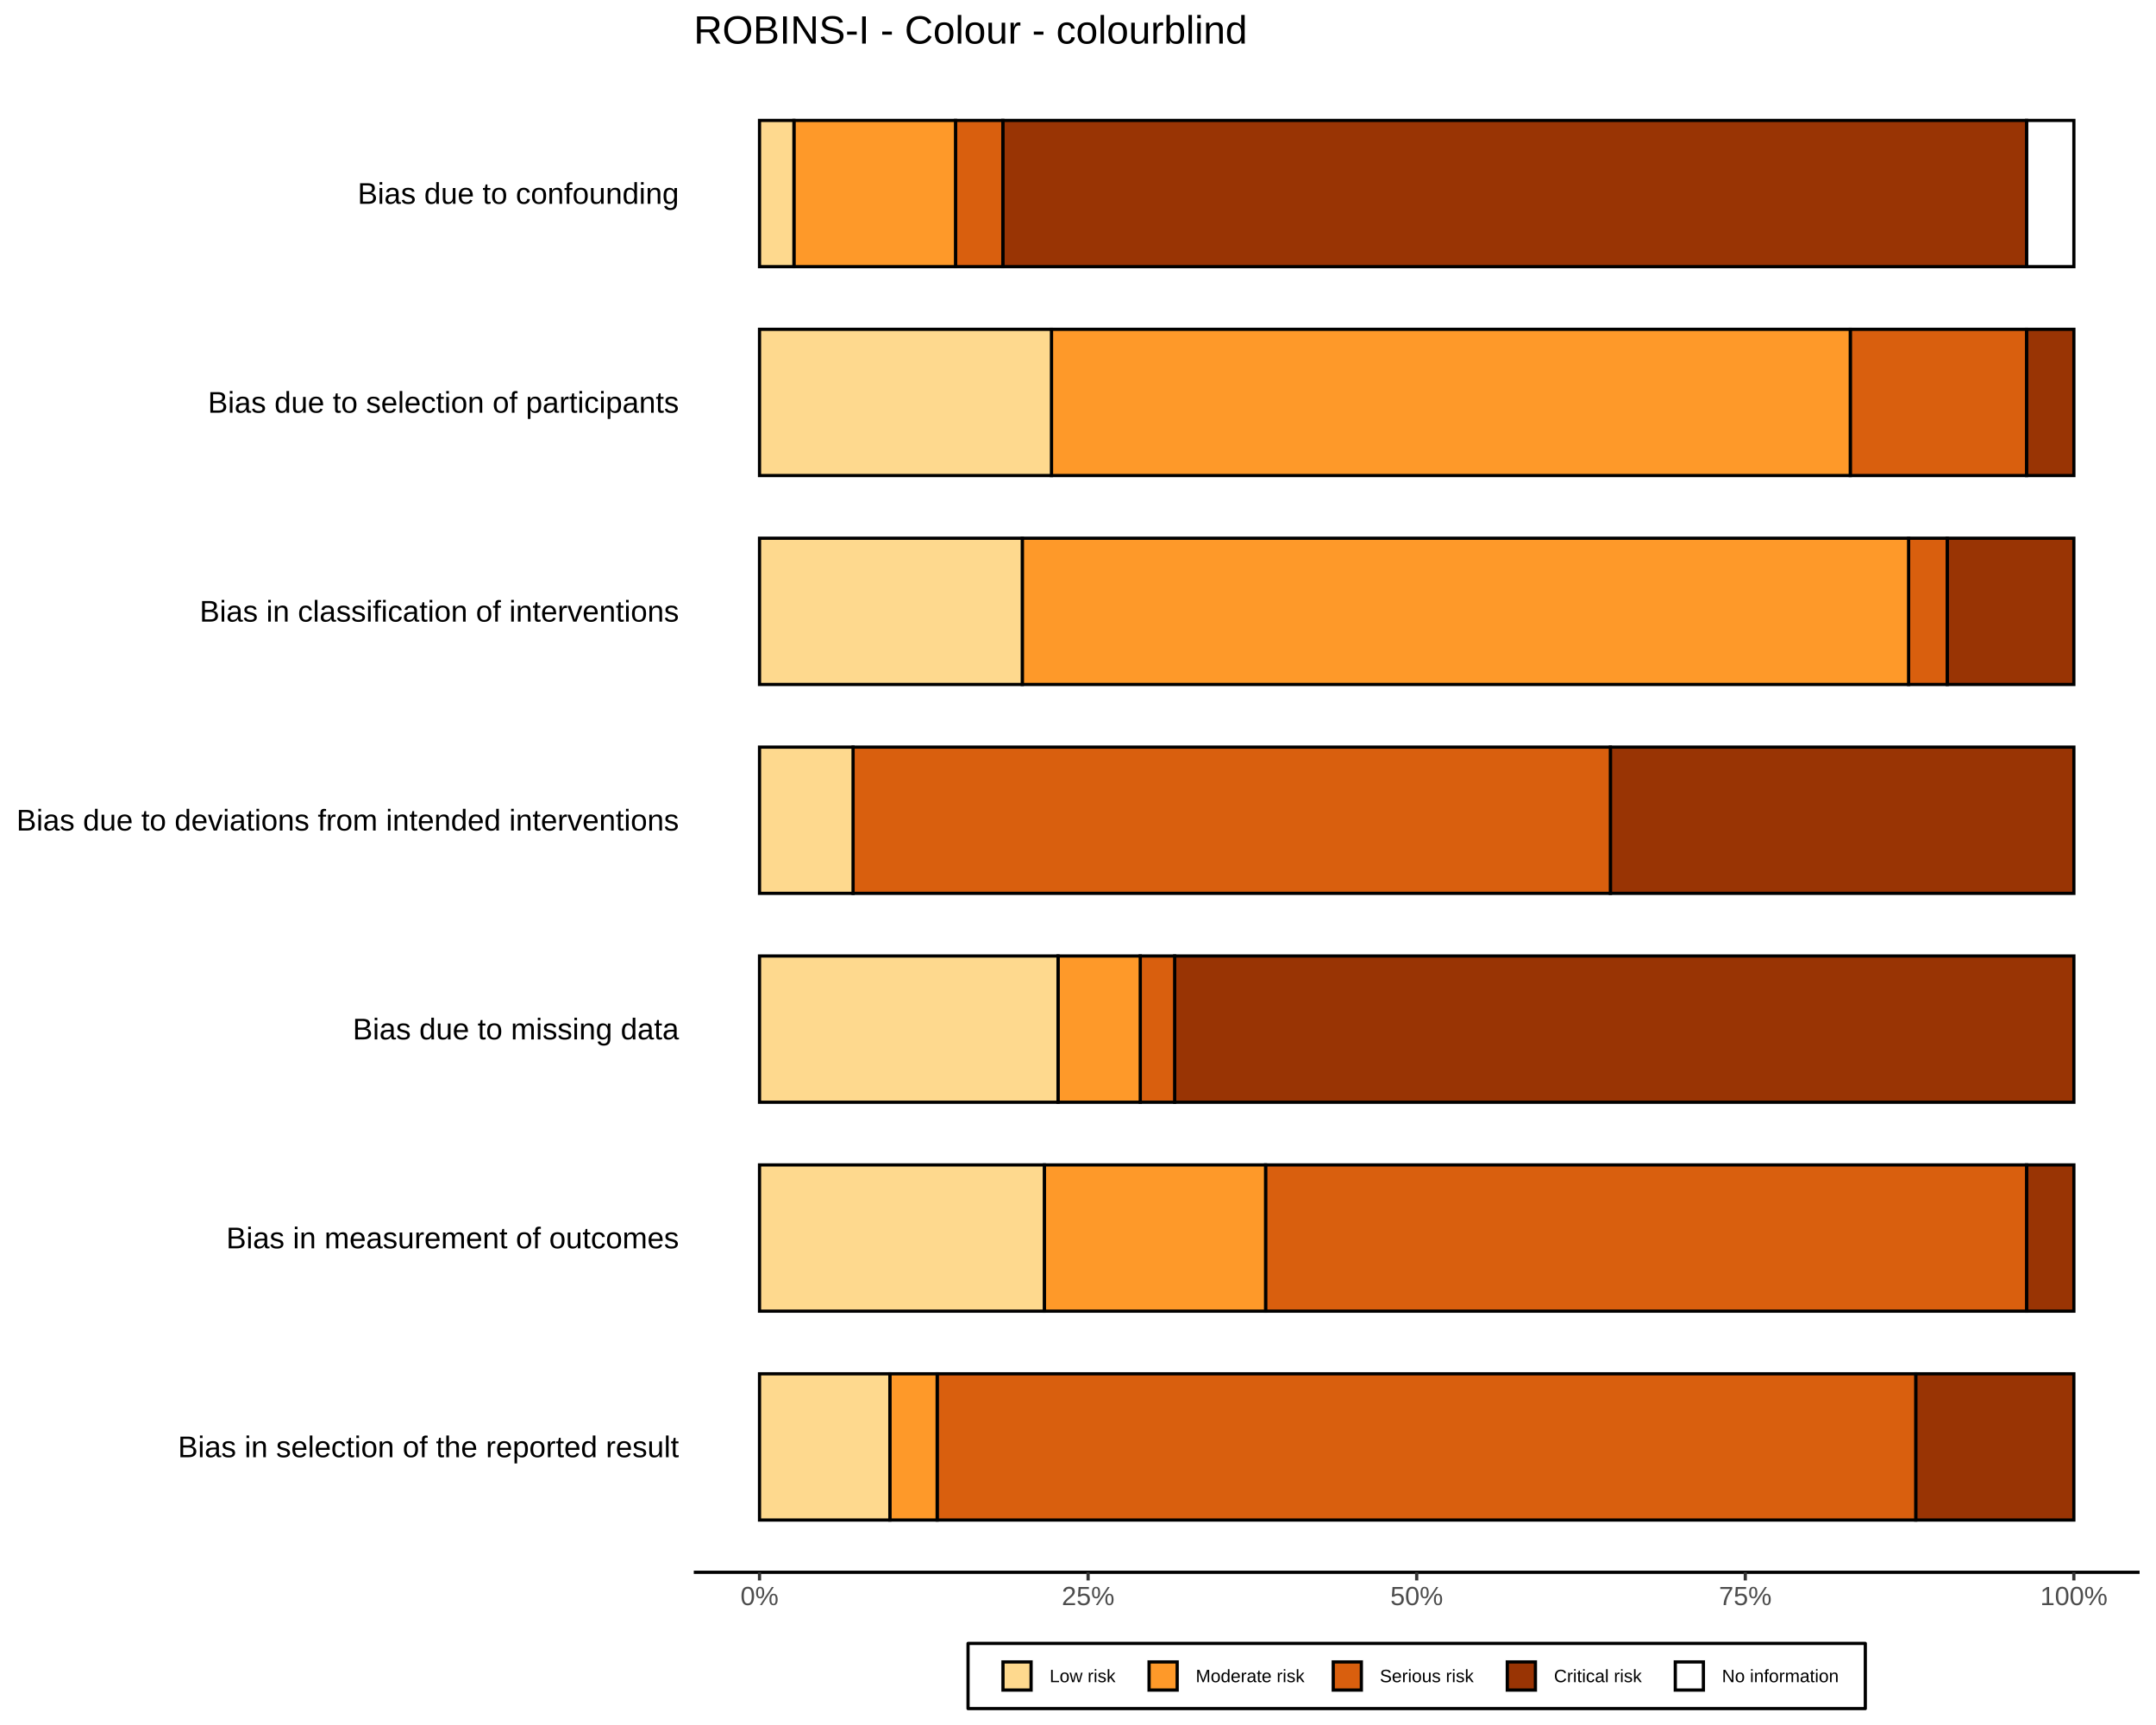
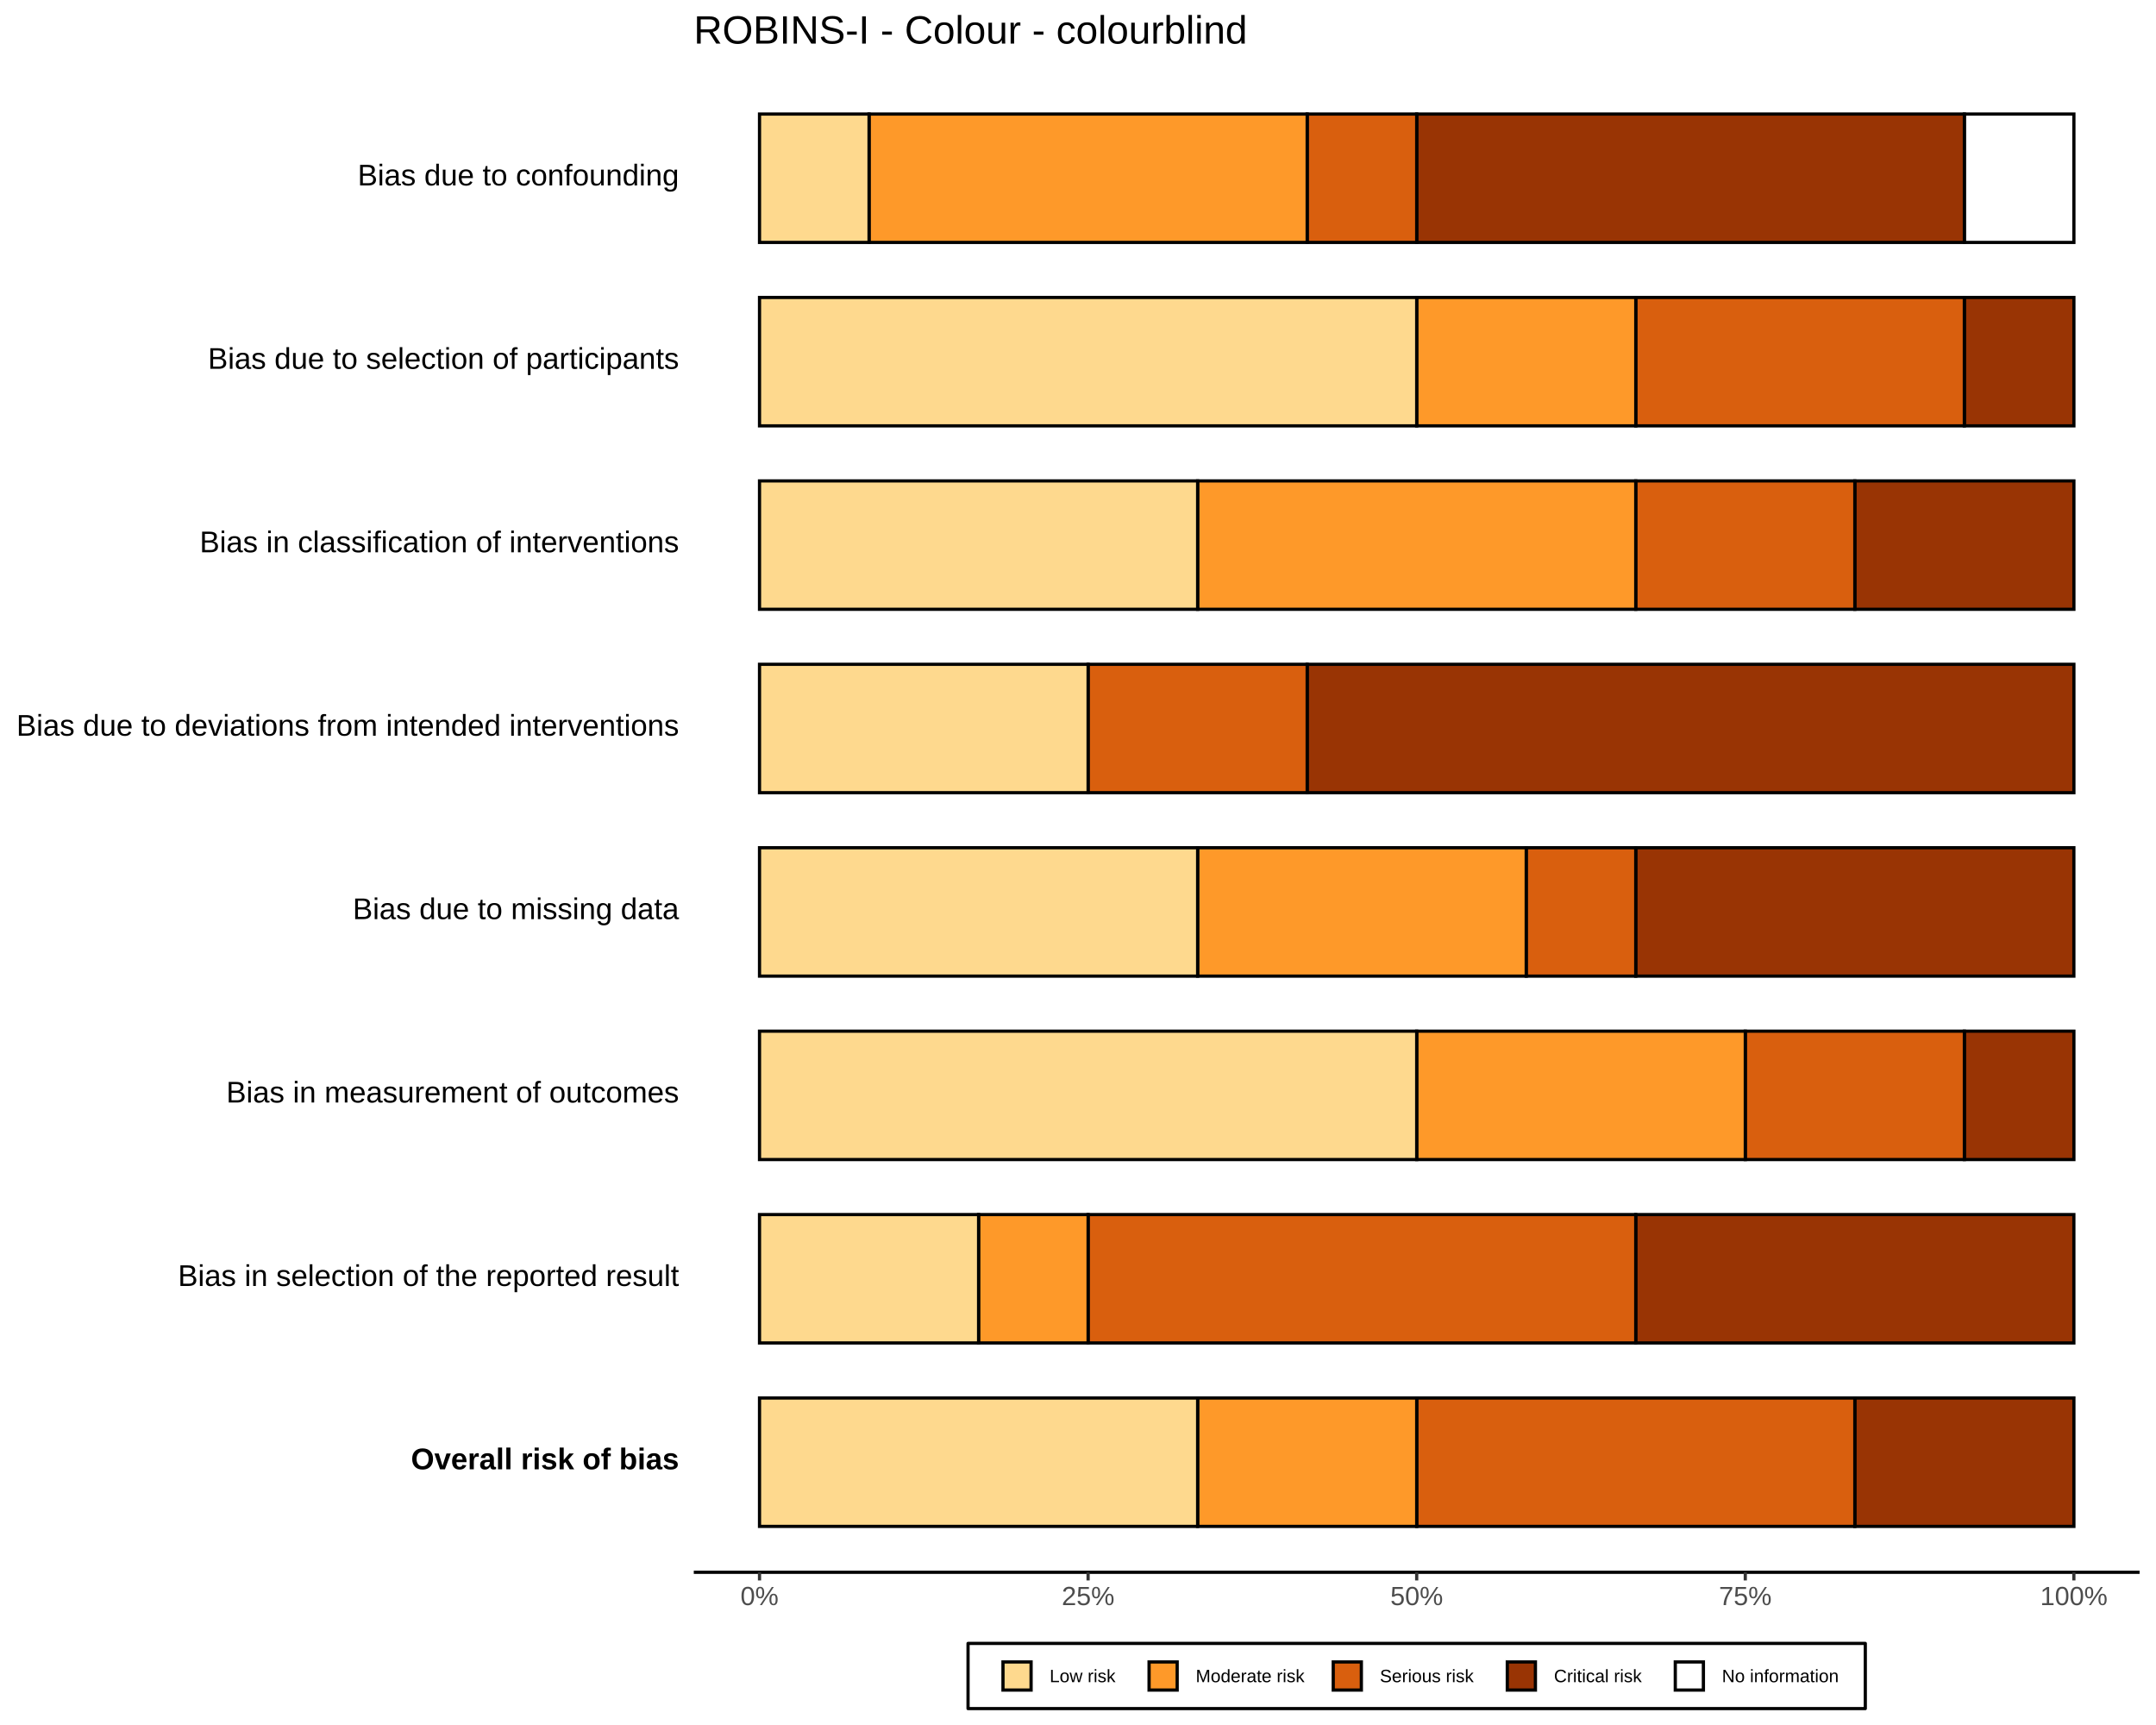
<svg xmlns="http://www.w3.org/2000/svg" viewBox="0 0 720.00 576.00">
  <defs>
    <style type="text/css">
    line, polyline, polygon, path, rect, circle {
      fill: none;
      stroke: #000000;
      stroke-linecap: round;
      stroke-linejoin: round;
      stroke-miterlimit: 10.00;
    }
  </style>
  </defs>
  <rect width="100%" height="100%" style="stroke: none; fill: #FFFFFF;" />
  <rect x="0.00" y="0.00" width="720.00" height="576.00" style="stroke-width: 1.07; stroke: #FFFFFF; fill: #FFFFFF;" />
  <defs>
    <clipPath id="cpMjMxLjY5fDcxNC41Mnw1MjUuMDB8MjIuNzc=">
      <rect x="231.69" y="22.77" width="482.83" height="502.22" />
    </clipPath>
  </defs>
-   <rect x="639.76" y="458.73" width="52.81" height="48.83" style="stroke-width: 1.07; stroke-linecap: square; stroke-linejoin: miter; fill: #993404;" clip-path="url(#cpMjMxLjY5fDcxNC41Mnw1MjUuMDB8MjIuNzc=)" />
-   <rect x="312.96" y="458.73" width="326.80" height="48.83" style="stroke-width: 1.07; stroke-linecap: square; stroke-linejoin: miter; fill: #D95F0E;" clip-path="url(#cpMjMxLjY5fDcxNC41Mnw1MjUuMDB8MjIuNzc=)" />
-   <rect x="297.16" y="458.73" width="15.80" height="48.83" style="stroke-width: 1.07; stroke-linecap: square; stroke-linejoin: miter; fill: #FE9929;" clip-path="url(#cpMjMxLjY5fDcxNC41Mnw1MjUuMDB8MjIuNzc=)" />
-   <rect x="253.64" y="458.73" width="43.53" height="48.83" style="stroke-width: 1.07; stroke-linecap: square; stroke-linejoin: miter; fill: #FED98E;" clip-path="url(#cpMjMxLjY5fDcxNC41Mnw1MjUuMDB8MjIuNzc=)" />
-   <rect x="676.78" y="388.98" width="15.80" height="48.83" style="stroke-width: 1.07; stroke-linecap: square; stroke-linejoin: miter; fill: #993404;" clip-path="url(#cpMjMxLjY5fDcxNC41Mnw1MjUuMDB8MjIuNzc=)" />
-   <rect x="422.65" y="388.98" width="254.13" height="48.83" style="stroke-width: 1.07; stroke-linecap: square; stroke-linejoin: miter; fill: #D95F0E;" clip-path="url(#cpMjMxLjY5fDcxNC41Mnw1MjUuMDB8MjIuNzc=)" />
-   <rect x="348.75" y="388.98" width="73.89" height="48.83" style="stroke-width: 1.07; stroke-linecap: square; stroke-linejoin: miter; fill: #FE9929;" clip-path="url(#cpMjMxLjY5fDcxNC41Mnw1MjUuMDB8MjIuNzc=)" />
-   <rect x="253.64" y="388.98" width="95.11" height="48.83" style="stroke-width: 1.07; stroke-linecap: square; stroke-linejoin: miter; fill: #FED98E;" clip-path="url(#cpMjMxLjY5fDcxNC41Mnw1MjUuMDB8MjIuNzc=)" />
-   <rect x="392.28" y="319.22" width="300.30" height="48.83" style="stroke-width: 1.07; stroke-linecap: square; stroke-linejoin: miter; fill: #993404;" clip-path="url(#cpMjMxLjY5fDcxNC41Mnw1MjUuMDB8MjIuNzc=)" />
-   <rect x="380.79" y="319.22" width="11.49" height="48.83" style="stroke-width: 1.07; stroke-linecap: square; stroke-linejoin: miter; fill: #D95F0E;" clip-path="url(#cpMjMxLjY5fDcxNC41Mnw1MjUuMDB8MjIuNzc=)" />
-   <rect x="353.33" y="319.22" width="27.46" height="48.83" style="stroke-width: 1.07; stroke-linecap: square; stroke-linejoin: miter; fill: #FE9929;" clip-path="url(#cpMjMxLjY5fDcxNC41Mnw1MjUuMDB8MjIuNzc=)" />
-   <rect x="253.64" y="319.22" width="99.69" height="48.83" style="stroke-width: 1.07; stroke-linecap: square; stroke-linejoin: miter; fill: #FED98E;" clip-path="url(#cpMjMxLjY5fDcxNC41Mnw1MjUuMDB8MjIuNzc=)" />
-   <rect x="537.79" y="249.47" width="154.79" height="48.83" style="stroke-width: 1.07; stroke-linecap: square; stroke-linejoin: miter; fill: #993404;" clip-path="url(#cpMjMxLjY5fDcxNC41Mnw1MjUuMDB8MjIuNzc=)" />
-   <rect x="284.88" y="249.47" width="252.91" height="48.83" style="stroke-width: 1.07; stroke-linecap: square; stroke-linejoin: miter; fill: #D95F0E;" clip-path="url(#cpMjMxLjY5fDcxNC41Mnw1MjUuMDB8MjIuNzc=)" />
-   <rect x="253.64" y="249.47" width="31.24" height="48.83" style="stroke-width: 1.07; stroke-linecap: square; stroke-linejoin: miter; fill: #FED98E;" clip-path="url(#cpMjMxLjY5fDcxNC41Mnw1MjUuMDB8MjIuNzc=)" />
-   <rect x="650.27" y="179.72" width="42.30" height="48.83" style="stroke-width: 1.07; stroke-linecap: square; stroke-linejoin: miter; fill: #993404;" clip-path="url(#cpMjMxLjY5fDcxNC41Mnw1MjUuMDB8MjIuNzc=)" />
-   <rect x="637.38" y="179.72" width="12.89" height="48.83" style="stroke-width: 1.07; stroke-linecap: square; stroke-linejoin: miter; fill: #D95F0E;" clip-path="url(#cpMjMxLjY5fDcxNC41Mnw1MjUuMDB8MjIuNzc=)" />
-   <rect x="341.39" y="179.72" width="295.99" height="48.83" style="stroke-width: 1.07; stroke-linecap: square; stroke-linejoin: miter; fill: #FE9929;" clip-path="url(#cpMjMxLjY5fDcxNC41Mnw1MjUuMDB8MjIuNzc=)" />
-   <rect x="253.64" y="179.72" width="87.75" height="48.83" style="stroke-width: 1.07; stroke-linecap: square; stroke-linejoin: miter; fill: #FED98E;" clip-path="url(#cpMjMxLjY5fDcxNC41Mnw1MjUuMDB8MjIuNzc=)" />
-   <rect x="676.78" y="109.96" width="15.80" height="48.83" style="stroke-width: 1.07; stroke-linecap: square; stroke-linejoin: miter; fill: #993404;" clip-path="url(#cpMjMxLjY5fDcxNC41Mnw1MjUuMDB8MjIuNzc=)" />
-   <rect x="617.90" y="109.96" width="58.87" height="48.83" style="stroke-width: 1.07; stroke-linecap: square; stroke-linejoin: miter; fill: #D95F0E;" clip-path="url(#cpMjMxLjY5fDcxNC41Mnw1MjUuMDB8MjIuNzc=)" />
-   <rect x="351.13" y="109.96" width="266.77" height="48.83" style="stroke-width: 1.07; stroke-linecap: square; stroke-linejoin: miter; fill: #FE9929;" clip-path="url(#cpMjMxLjY5fDcxNC41Mnw1MjUuMDB8MjIuNzc=)" />
-   <rect x="253.64" y="109.96" width="97.50" height="48.83" style="stroke-width: 1.07; stroke-linecap: square; stroke-linejoin: miter; fill: #FED98E;" clip-path="url(#cpMjMxLjY5fDcxNC41Mnw1MjUuMDB8MjIuNzc=)" />
-   <rect x="676.78" y="40.21" width="15.80" height="48.83" style="stroke-width: 1.07; stroke-linecap: square; stroke-linejoin: miter; fill: #FFFFFF;" clip-path="url(#cpMjMxLjY5fDcxNC41Mnw1MjUuMDB8MjIuNzc=)" />
-   <rect x="334.89" y="40.21" width="341.89" height="48.83" style="stroke-width: 1.07; stroke-linecap: square; stroke-linejoin: miter; fill: #993404;" clip-path="url(#cpMjMxLjY5fDcxNC41Mnw1MjUuMDB8MjIuNzc=)" />
-   <rect x="319.10" y="40.21" width="15.80" height="48.83" style="stroke-width: 1.07; stroke-linecap: square; stroke-linejoin: miter; fill: #D95F0E;" clip-path="url(#cpMjMxLjY5fDcxNC41Mnw1MjUuMDB8MjIuNzc=)" />
-   <rect x="265.13" y="40.21" width="53.97" height="48.83" style="stroke-width: 1.07; stroke-linecap: square; stroke-linejoin: miter; fill: #FE9929;" clip-path="url(#cpMjMxLjY5fDcxNC41Mnw1MjUuMDB8MjIuNzc=)" />
-   <rect x="253.64" y="40.21" width="11.49" height="48.83" style="stroke-width: 1.07; stroke-linecap: square; stroke-linejoin: miter; fill: #FED98E;" clip-path="url(#cpMjMxLjY5fDcxNC41Mnw1MjUuMDB8MjIuNzc=)" />
+   <rect x="619.42" y="466.81" width="73.16" height="42.87" style="stroke-width: 1.07; stroke-linecap: square; stroke-linejoin: miter; fill: #993404;" clip-path="url(#cpMjMxLjY5fDcxNC41Mnw1MjUuMDB8MjIuNzc=)" />
+   <rect x="473.11" y="466.81" width="146.31" height="42.87" style="stroke-width: 1.07; stroke-linecap: square; stroke-linejoin: miter; fill: #D95F0E;" clip-path="url(#cpMjMxLjY5fDcxNC41Mnw1MjUuMDB8MjIuNzc=)" />
+   <rect x="399.95" y="466.81" width="73.16" height="42.87" style="stroke-width: 1.07; stroke-linecap: square; stroke-linejoin: miter; fill: #FE9929;" clip-path="url(#cpMjMxLjY5fDcxNC41Mnw1MjUuMDB8MjIuNzc=)" />
+   <rect x="253.64" y="466.81" width="146.31" height="42.87" style="stroke-width: 1.07; stroke-linecap: square; stroke-linejoin: miter; fill: #FED98E;" clip-path="url(#cpMjMxLjY5fDcxNC41Mnw1MjUuMDB8MjIuNzc=)" />
+   <rect x="546.26" y="405.56" width="146.31" height="42.87" style="stroke-width: 1.07; stroke-linecap: square; stroke-linejoin: miter; fill: #993404;" clip-path="url(#cpMjMxLjY5fDcxNC41Mnw1MjUuMDB8MjIuNzc=)" />
+   <rect x="363.37" y="405.56" width="182.89" height="42.87" style="stroke-width: 1.07; stroke-linecap: square; stroke-linejoin: miter; fill: #D95F0E;" clip-path="url(#cpMjMxLjY5fDcxNC41Mnw1MjUuMDB8MjIuNzc=)" />
+   <rect x="326.79" y="405.56" width="36.58" height="42.87" style="stroke-width: 1.07; stroke-linecap: square; stroke-linejoin: miter; fill: #FE9929;" clip-path="url(#cpMjMxLjY5fDcxNC41Mnw1MjUuMDB8MjIuNzc=)" />
+   <rect x="253.64" y="405.56" width="73.16" height="42.87" style="stroke-width: 1.07; stroke-linecap: square; stroke-linejoin: miter; fill: #FED98E;" clip-path="url(#cpMjMxLjY5fDcxNC41Mnw1MjUuMDB8MjIuNzc=)" />
+   <rect x="656.00" y="344.32" width="36.58" height="42.87" style="stroke-width: 1.07; stroke-linecap: square; stroke-linejoin: miter; fill: #993404;" clip-path="url(#cpMjMxLjY5fDcxNC41Mnw1MjUuMDB8MjIuNzc=)" />
+   <rect x="582.84" y="344.32" width="73.16" height="42.87" style="stroke-width: 1.07; stroke-linecap: square; stroke-linejoin: miter; fill: #D95F0E;" clip-path="url(#cpMjMxLjY5fDcxNC41Mnw1MjUuMDB8MjIuNzc=)" />
+   <rect x="473.11" y="344.32" width="109.73" height="42.87" style="stroke-width: 1.07; stroke-linecap: square; stroke-linejoin: miter; fill: #FE9929;" clip-path="url(#cpMjMxLjY5fDcxNC41Mnw1MjUuMDB8MjIuNzc=)" />
+   <rect x="253.64" y="344.32" width="219.47" height="42.87" style="stroke-width: 1.07; stroke-linecap: square; stroke-linejoin: miter; fill: #FED98E;" clip-path="url(#cpMjMxLjY5fDcxNC41Mnw1MjUuMDB8MjIuNzc=)" />
+   <rect x="546.26" y="283.07" width="146.31" height="42.87" style="stroke-width: 1.07; stroke-linecap: square; stroke-linejoin: miter; fill: #993404;" clip-path="url(#cpMjMxLjY5fDcxNC41Mnw1MjUuMDB8MjIuNzc=)" />
+   <rect x="509.68" y="283.07" width="36.58" height="42.87" style="stroke-width: 1.07; stroke-linecap: square; stroke-linejoin: miter; fill: #D95F0E;" clip-path="url(#cpMjMxLjY5fDcxNC41Mnw1MjUuMDB8MjIuNzc=)" />
+   <rect x="399.95" y="283.07" width="109.73" height="42.87" style="stroke-width: 1.07; stroke-linecap: square; stroke-linejoin: miter; fill: #FE9929;" clip-path="url(#cpMjMxLjY5fDcxNC41Mnw1MjUuMDB8MjIuNzc=)" />
+   <rect x="253.64" y="283.07" width="146.31" height="42.87" style="stroke-width: 1.07; stroke-linecap: square; stroke-linejoin: miter; fill: #FED98E;" clip-path="url(#cpMjMxLjY5fDcxNC41Mnw1MjUuMDB8MjIuNzc=)" />
+   <rect x="436.53" y="221.82" width="256.05" height="42.87" style="stroke-width: 1.07; stroke-linecap: square; stroke-linejoin: miter; fill: #993404;" clip-path="url(#cpMjMxLjY5fDcxNC41Mnw1MjUuMDB8MjIuNzc=)" />
+   <rect x="363.37" y="221.82" width="73.16" height="42.87" style="stroke-width: 1.07; stroke-linecap: square; stroke-linejoin: miter; fill: #D95F0E;" clip-path="url(#cpMjMxLjY5fDcxNC41Mnw1MjUuMDB8MjIuNzc=)" />
+   <rect x="253.64" y="221.82" width="109.73" height="42.87" style="stroke-width: 1.07; stroke-linecap: square; stroke-linejoin: miter; fill: #FED98E;" clip-path="url(#cpMjMxLjY5fDcxNC41Mnw1MjUuMDB8MjIuNzc=)" />
+   <rect x="619.42" y="160.58" width="73.16" height="42.87" style="stroke-width: 1.07; stroke-linecap: square; stroke-linejoin: miter; fill: #993404;" clip-path="url(#cpMjMxLjY5fDcxNC41Mnw1MjUuMDB8MjIuNzc=)" />
+   <rect x="546.26" y="160.58" width="73.16" height="42.87" style="stroke-width: 1.07; stroke-linecap: square; stroke-linejoin: miter; fill: #D95F0E;" clip-path="url(#cpMjMxLjY5fDcxNC41Mnw1MjUuMDB8MjIuNzc=)" />
+   <rect x="399.95" y="160.58" width="146.31" height="42.87" style="stroke-width: 1.07; stroke-linecap: square; stroke-linejoin: miter; fill: #FE9929;" clip-path="url(#cpMjMxLjY5fDcxNC41Mnw1MjUuMDB8MjIuNzc=)" />
+   <rect x="253.64" y="160.58" width="146.31" height="42.87" style="stroke-width: 1.07; stroke-linecap: square; stroke-linejoin: miter; fill: #FED98E;" clip-path="url(#cpMjMxLjY5fDcxNC41Mnw1MjUuMDB8MjIuNzc=)" />
+   <rect x="656.00" y="99.33" width="36.58" height="42.87" style="stroke-width: 1.07; stroke-linecap: square; stroke-linejoin: miter; fill: #993404;" clip-path="url(#cpMjMxLjY5fDcxNC41Mnw1MjUuMDB8MjIuNzc=)" />
+   <rect x="546.26" y="99.33" width="109.73" height="42.87" style="stroke-width: 1.07; stroke-linecap: square; stroke-linejoin: miter; fill: #D95F0E;" clip-path="url(#cpMjMxLjY5fDcxNC41Mnw1MjUuMDB8MjIuNzc=)" />
+   <rect x="473.11" y="99.33" width="73.16" height="42.87" style="stroke-width: 1.07; stroke-linecap: square; stroke-linejoin: miter; fill: #FE9929;" clip-path="url(#cpMjMxLjY5fDcxNC41Mnw1MjUuMDB8MjIuNzc=)" />
+   <rect x="253.64" y="99.33" width="219.47" height="42.87" style="stroke-width: 1.07; stroke-linecap: square; stroke-linejoin: miter; fill: #FED98E;" clip-path="url(#cpMjMxLjY5fDcxNC41Mnw1MjUuMDB8MjIuNzc=)" />
+   <rect x="656.00" y="38.08" width="36.58" height="42.87" style="stroke-width: 1.07; stroke-linecap: square; stroke-linejoin: miter; fill: #FFFFFF;" clip-path="url(#cpMjMxLjY5fDcxNC41Mnw1MjUuMDB8MjIuNzc=)" />
+   <rect x="473.11" y="38.08" width="182.89" height="42.87" style="stroke-width: 1.07; stroke-linecap: square; stroke-linejoin: miter; fill: #993404;" clip-path="url(#cpMjMxLjY5fDcxNC41Mnw1MjUuMDB8MjIuNzc=)" />
+   <rect x="436.53" y="38.08" width="36.58" height="42.87" style="stroke-width: 1.07; stroke-linecap: square; stroke-linejoin: miter; fill: #D95F0E;" clip-path="url(#cpMjMxLjY5fDcxNC41Mnw1MjUuMDB8MjIuNzc=)" />
+   <rect x="290.22" y="38.08" width="146.31" height="42.87" style="stroke-width: 1.07; stroke-linecap: square; stroke-linejoin: miter; fill: #FE9929;" clip-path="url(#cpMjMxLjY5fDcxNC41Mnw1MjUuMDB8MjIuNzc=)" />
+   <rect x="253.64" y="38.08" width="36.58" height="42.87" style="stroke-width: 1.07; stroke-linecap: square; stroke-linejoin: miter; fill: #FED98E;" clip-path="url(#cpMjMxLjY5fDcxNC41Mnw1MjUuMDB8MjIuNzc=)" />
  <defs>
    <clipPath id="cpMC4wMHw3MjAuMDB8NTc2LjAwfDAuMDA=">
      <rect x="0.00" y="0.00" width="720.00" height="576.00" />
    </clipPath>
  </defs>
  <g clip-path="url(#cpMC4wMHw3MjAuMDB8NTc2LjAwfDAuMDA=)">
-     <text x="59.42" y="486.58" style="font-size: 10.00px; font-family: Liberation Sans;" textLength="167.34px" lengthAdjust="spacingAndGlyphs">Bias in selection of the reported result</text>
-   </g>
-   <g clip-path="url(#cpMC4wMHw3MjAuMDB8NTc2LjAwfDAuMDA=)">
-     <text x="75.56" y="416.83" style="font-size: 10.00px; font-family: Liberation Sans;" textLength="151.20px" lengthAdjust="spacingAndGlyphs">Bias in measurement of outcomes</text>
-   </g>
-   <g clip-path="url(#cpMC4wMHw3MjAuMDB8NTc2LjAwfDAuMDA=)">
-     <text x="117.79" y="347.07" style="font-size: 10.00px; font-family: Liberation Sans;" textLength="108.97px" lengthAdjust="spacingAndGlyphs">Bias due to missing data</text>
-   </g>
-   <g clip-path="url(#cpMC4wMHw3MjAuMDB8NTc2LjAwfDAuMDA=)">
-     <text x="5.48" y="277.32" style="font-size: 10.00px; font-family: Liberation Sans;" textLength="221.28px" lengthAdjust="spacingAndGlyphs">Bias due to deviations from intended interventions</text>
-   </g>
-   <g clip-path="url(#cpMC4wMHw3MjAuMDB8NTc2LjAwfDAuMDA=)">
-     <text x="66.67" y="207.57" style="font-size: 10.00px; font-family: Liberation Sans;" textLength="160.09px" lengthAdjust="spacingAndGlyphs">Bias in classification of interventions</text>
-   </g>
-   <g clip-path="url(#cpMC4wMHw3MjAuMDB8NTc2LjAwfDAuMDA=)">
-     <text x="69.42" y="137.81" style="font-size: 10.00px; font-family: Liberation Sans;" textLength="157.34px" lengthAdjust="spacingAndGlyphs">Bias due to selection of participants</text>
-   </g>
-   <g clip-path="url(#cpMC4wMHw3MjAuMDB8NTc2LjAwfDAuMDA=)">
-     <text x="119.43" y="68.06" style="font-size: 10.00px; font-family: Liberation Sans;" textLength="107.33px" lengthAdjust="spacingAndGlyphs">Bias due to confounding</text>
+     <text x="137.25" y="490.62" style="font-size: 10.00px; font-weight: bold; font-family: Liberation Sans;" textLength="33.92px" lengthAdjust="spacingAndGlyphs">Overall</text>
+   </g>
+   <g clip-path="url(#cpMC4wMHw3MjAuMDB8NTc2LjAwfDAuMDA=)">
+     <text x="173.95" y="490.62" style="font-size: 10.00px; font-weight: bold; font-family: Liberation Sans;" textLength="17.80px" lengthAdjust="spacingAndGlyphs">risk</text>
+   </g>
+   <g clip-path="url(#cpMC4wMHw3MjAuMDB8NTc2LjAwfDAuMDA=)">
+     <text x="194.53" y="490.62" style="font-size: 10.00px; font-weight: bold; font-family: Liberation Sans;" textLength="9.44px" lengthAdjust="spacingAndGlyphs">of</text>
+   </g>
+   <g clip-path="url(#cpMC4wMHw3MjAuMDB8NTc2LjAwfDAuMDA=)">
+     <text x="206.75" y="490.62" style="font-size: 10.00px; font-weight: bold; font-family: Liberation Sans;" textLength="20.02px" lengthAdjust="spacingAndGlyphs">bias</text>
+   </g>
+   <g clip-path="url(#cpMC4wMHw3MjAuMDB8NTc2LjAwfDAuMDA=)">
+     <text x="59.42" y="429.40" style="font-size: 10.00px; font-family: Liberation Sans;" textLength="19.45px" lengthAdjust="spacingAndGlyphs">Bias</text>
+   </g>
+   <g clip-path="url(#cpMC4wMHw3MjAuMDB8NTc2LjAwfDAuMDA=)">
+     <text x="81.65" y="429.40" style="font-size: 10.00px; font-family: Liberation Sans;" textLength="7.78px" lengthAdjust="spacingAndGlyphs">in</text>
+   </g>
+   <g clip-path="url(#cpMC4wMHw3MjAuMDB8NTc2LjAwfDAuMDA=)">
+     <text x="92.21" y="429.40" style="font-size: 10.00px; font-family: Liberation Sans;" textLength="39.47px" lengthAdjust="spacingAndGlyphs">selection</text>
+   </g>
+   <g clip-path="url(#cpMC4wMHw3MjAuMDB8NTc2LjAwfDAuMDA=)">
+     <text x="134.46" y="429.40" style="font-size: 10.00px; font-family: Liberation Sans;" textLength="8.34px" lengthAdjust="spacingAndGlyphs">of</text>
+   </g>
+   <g clip-path="url(#cpMC4wMHw3MjAuMDB8NTc2LjAwfDAuMDA=)">
+     <text x="145.59" y="429.40" style="font-size: 10.00px; font-family: Liberation Sans;" textLength="13.91px" lengthAdjust="spacingAndGlyphs">the</text>
+   </g>
+   <g clip-path="url(#cpMC4wMHw3MjAuMDB8NTc2LjAwfDAuMDA=)">
+     <text x="162.28" y="429.40" style="font-size: 10.00px; font-family: Liberation Sans;" textLength="37.25px" lengthAdjust="spacingAndGlyphs">reported</text>
+   </g>
+   <g clip-path="url(#cpMC4wMHw3MjAuMDB8NTc2LjAwfDAuMDA=)">
+     <text x="202.31" y="429.40" style="font-size: 10.00px; font-family: Liberation Sans;" textLength="24.45px" lengthAdjust="spacingAndGlyphs">result</text>
+   </g>
+   <g clip-path="url(#cpMC4wMHw3MjAuMDB8NTc2LjAwfDAuMDA=)">
+     <text x="75.56" y="368.15" style="font-size: 10.00px; font-family: Liberation Sans;" textLength="19.45px" lengthAdjust="spacingAndGlyphs">Bias</text>
+   </g>
+   <g clip-path="url(#cpMC4wMHw3MjAuMDB8NTc2LjAwfDAuMDA=)">
+     <text x="97.79" y="368.15" style="font-size: 10.00px; font-family: Liberation Sans;" textLength="7.78px" lengthAdjust="spacingAndGlyphs">in</text>
+   </g>
+   <g clip-path="url(#cpMC4wMHw3MjAuMDB8NTc2LjAwfDAuMDA=)">
+     <text x="108.35" y="368.15" style="font-size: 10.00px; font-family: Liberation Sans;" textLength="61.14px" lengthAdjust="spacingAndGlyphs">measurement</text>
+   </g>
+   <g clip-path="url(#cpMC4wMHw3MjAuMDB8NTc2LjAwfDAuMDA=)">
+     <text x="172.28" y="368.15" style="font-size: 10.00px; font-family: Liberation Sans;" textLength="8.34px" lengthAdjust="spacingAndGlyphs">of</text>
+   </g>
+   <g clip-path="url(#cpMC4wMHw3MjAuMDB8NTc2LjAwfDAuMDA=)">
+     <text x="183.40" y="368.15" style="font-size: 10.00px; font-family: Liberation Sans;" textLength="43.36px" lengthAdjust="spacingAndGlyphs">outcomes</text>
+   </g>
+   <g clip-path="url(#cpMC4wMHw3MjAuMDB8NTc2LjAwfDAuMDA=)">
+     <text x="117.79" y="306.91" style="font-size: 10.00px; font-family: Liberation Sans;" textLength="19.45px" lengthAdjust="spacingAndGlyphs">Bias</text>
+   </g>
+   <g clip-path="url(#cpMC4wMHw3MjAuMDB8NTc2LjAwfDAuMDA=)">
+     <text x="140.03" y="306.91" style="font-size: 10.00px; font-family: Liberation Sans;" textLength="16.69px" lengthAdjust="spacingAndGlyphs">due</text>
+   </g>
+   <g clip-path="url(#cpMC4wMHw3MjAuMDB8NTc2LjAwfDAuMDA=)">
+     <text x="159.50" y="306.91" style="font-size: 10.00px; font-family: Liberation Sans;" textLength="8.34px" lengthAdjust="spacingAndGlyphs">to</text>
+   </g>
+   <g clip-path="url(#cpMC4wMHw3MjAuMDB8NTc2LjAwfDAuMDA=)">
+     <text x="170.62" y="306.91" style="font-size: 10.00px; font-family: Liberation Sans;" textLength="33.89px" lengthAdjust="spacingAndGlyphs">missing</text>
+   </g>
+   <g clip-path="url(#cpMC4wMHw3MjAuMDB8NTc2LjAwfDAuMDA=)">
+     <text x="207.29" y="306.91" style="font-size: 10.00px; font-family: Liberation Sans;" textLength="19.47px" lengthAdjust="spacingAndGlyphs">data</text>
+   </g>
+   <g clip-path="url(#cpMC4wMHw3MjAuMDB8NTc2LjAwfDAuMDA=)">
+     <text x="5.48" y="245.66" style="font-size: 10.00px; font-family: Liberation Sans;" textLength="19.45px" lengthAdjust="spacingAndGlyphs">Bias</text>
+   </g>
+   <g clip-path="url(#cpMC4wMHw3MjAuMDB8NTc2LjAwfDAuMDA=)">
+     <text x="27.71" y="245.66" style="font-size: 10.00px; font-family: Liberation Sans;" textLength="16.69px" lengthAdjust="spacingAndGlyphs">due</text>
+   </g>
+   <g clip-path="url(#cpMC4wMHw3MjAuMDB8NTc2LjAwfDAuMDA=)">
+     <text x="47.18" y="245.66" style="font-size: 10.00px; font-family: Liberation Sans;" textLength="8.34px" lengthAdjust="spacingAndGlyphs">to</text>
+   </g>
+   <g clip-path="url(#cpMC4wMHw3MjAuMDB8NTc2LjAwfDAuMDA=)">
+     <text x="58.31" y="245.66" style="font-size: 10.00px; font-family: Liberation Sans;" textLength="45.03px" lengthAdjust="spacingAndGlyphs">deviations</text>
+   </g>
+   <g clip-path="url(#cpMC4wMHw3MjAuMDB8NTc2LjAwfDAuMDA=)">
+     <text x="106.12" y="245.66" style="font-size: 10.00px; font-family: Liberation Sans;" textLength="20.00px" lengthAdjust="spacingAndGlyphs">from</text>
+   </g>
+   <g clip-path="url(#cpMC4wMHw3MjAuMDB8NTc2LjAwfDAuMDA=)">
+     <text x="128.90" y="245.66" style="font-size: 10.00px; font-family: Liberation Sans;" textLength="38.38px" lengthAdjust="spacingAndGlyphs">intended</text>
+   </g>
+   <g clip-path="url(#cpMC4wMHw3MjAuMDB8NTc2LjAwfDAuMDA=)">
+     <text x="170.06" y="245.66" style="font-size: 10.00px; font-family: Liberation Sans;" textLength="56.70px" lengthAdjust="spacingAndGlyphs">interventions</text>
+   </g>
+   <g clip-path="url(#cpMC4wMHw3MjAuMDB8NTc2LjAwfDAuMDA=)">
+     <text x="66.67" y="184.41" style="font-size: 10.00px; font-family: Liberation Sans;" textLength="19.45px" lengthAdjust="spacingAndGlyphs">Bias</text>
+   </g>
+   <g clip-path="url(#cpMC4wMHw3MjAuMDB8NTc2LjAwfDAuMDA=)">
+     <text x="88.90" y="184.41" style="font-size: 10.00px; font-family: Liberation Sans;" textLength="7.78px" lengthAdjust="spacingAndGlyphs">in</text>
+   </g>
+   <g clip-path="url(#cpMC4wMHw3MjAuMDB8NTc2LjAwfDAuMDA=)">
+     <text x="99.46" y="184.41" style="font-size: 10.00px; font-family: Liberation Sans;" textLength="56.69px" lengthAdjust="spacingAndGlyphs">classification</text>
+   </g>
+   <g clip-path="url(#cpMC4wMHw3MjAuMDB8NTc2LjAwfDAuMDA=)">
+     <text x="158.93" y="184.41" style="font-size: 10.00px; font-family: Liberation Sans;" textLength="8.34px" lengthAdjust="spacingAndGlyphs">of</text>
+   </g>
+   <g clip-path="url(#cpMC4wMHw3MjAuMDB8NTc2LjAwfDAuMDA=)">
+     <text x="170.06" y="184.41" style="font-size: 10.00px; font-family: Liberation Sans;" textLength="56.70px" lengthAdjust="spacingAndGlyphs">interventions</text>
+   </g>
+   <g clip-path="url(#cpMC4wMHw3MjAuMDB8NTc2LjAwfDAuMDA=)">
+     <text x="69.42" y="123.16" style="font-size: 10.00px; font-family: Liberation Sans;" textLength="19.45px" lengthAdjust="spacingAndGlyphs">Bias</text>
+   </g>
+   <g clip-path="url(#cpMC4wMHw3MjAuMDB8NTc2LjAwfDAuMDA=)">
+     <text x="91.65" y="123.16" style="font-size: 10.00px; font-family: Liberation Sans;" textLength="16.69px" lengthAdjust="spacingAndGlyphs">due</text>
+   </g>
+   <g clip-path="url(#cpMC4wMHw3MjAuMDB8NTc2LjAwfDAuMDA=)">
+     <text x="111.12" y="123.16" style="font-size: 10.00px; font-family: Liberation Sans;" textLength="8.34px" lengthAdjust="spacingAndGlyphs">to</text>
+   </g>
+   <g clip-path="url(#cpMC4wMHw3MjAuMDB8NTc2LjAwfDAuMDA=)">
+     <text x="122.25" y="123.16" style="font-size: 10.00px; font-family: Liberation Sans;" textLength="39.47px" lengthAdjust="spacingAndGlyphs">selection</text>
+   </g>
+   <g clip-path="url(#cpMC4wMHw3MjAuMDB8NTc2LjAwfDAuMDA=)">
+     <text x="164.50" y="123.16" style="font-size: 10.00px; font-family: Liberation Sans;" textLength="8.34px" lengthAdjust="spacingAndGlyphs">of</text>
+   </g>
+   <g clip-path="url(#cpMC4wMHw3MjAuMDB8NTc2LjAwfDAuMDA=)">
+     <text x="175.62" y="123.16" style="font-size: 10.00px; font-family: Liberation Sans;" textLength="51.14px" lengthAdjust="spacingAndGlyphs">participants</text>
+   </g>
+   <g clip-path="url(#cpMC4wMHw3MjAuMDB8NTc2LjAwfDAuMDA=)">
+     <text x="119.43" y="61.92" style="font-size: 10.00px; font-family: Liberation Sans;" textLength="19.45px" lengthAdjust="spacingAndGlyphs">Bias</text>
+   </g>
+   <g clip-path="url(#cpMC4wMHw3MjAuMDB8NTc2LjAwfDAuMDA=)">
+     <text x="141.67" y="61.92" style="font-size: 10.00px; font-family: Liberation Sans;" textLength="16.69px" lengthAdjust="spacingAndGlyphs">due</text>
+   </g>
+   <g clip-path="url(#cpMC4wMHw3MjAuMDB8NTc2LjAwfDAuMDA=)">
+     <text x="161.14" y="61.92" style="font-size: 10.00px; font-family: Liberation Sans;" textLength="8.34px" lengthAdjust="spacingAndGlyphs">to</text>
+   </g>
+   <g clip-path="url(#cpMC4wMHw3MjAuMDB8NTc2LjAwfDAuMDA=)">
+     <text x="172.26" y="61.92" style="font-size: 10.00px; font-family: Liberation Sans;" textLength="54.50px" lengthAdjust="spacingAndGlyphs">confounding</text>
  </g>
  <polyline points="231.69,525.00 714.52,525.00 " style="stroke-width: 1.07; stroke-linecap: butt;" clip-path="url(#cpMC4wMHw3MjAuMDB8NTc2LjAwfDAuMDA=)" />
  <polyline points="253.64,527.74 253.64,525.00 " style="stroke-width: 1.07; stroke: #333333; stroke-linecap: butt;" clip-path="url(#cpMC4wMHw3MjAuMDB8NTc2LjAwfDAuMDA=)" />
  <polyline points="363.37,527.74 363.37,525.00 " style="stroke-width: 1.07; stroke: #333333; stroke-linecap: butt;" clip-path="url(#cpMC4wMHw3MjAuMDB8NTc2LjAwfDAuMDA=)" />
  <polyline points="473.11,527.74 473.11,525.00 " style="stroke-width: 1.07; stroke: #333333; stroke-linecap: butt;" clip-path="url(#cpMC4wMHw3MjAuMDB8NTc2LjAwfDAuMDA=)" />
  <polyline points="582.84,527.74 582.84,525.00 " style="stroke-width: 1.07; stroke: #333333; stroke-linecap: butt;" clip-path="url(#cpMC4wMHw3MjAuMDB8NTc2LjAwfDAuMDA=)" />
  <polyline points="692.57,527.74 692.57,525.00 " style="stroke-width: 1.07; stroke: #333333; stroke-linecap: butt;" clip-path="url(#cpMC4wMHw3MjAuMDB8NTc2LjAwfDAuMDA=)" />
  <g clip-path="url(#cpMC4wMHw3MjAuMDB8NTc2LjAwfDAuMDA=)">
    <text x="247.28" y="535.97" style="font-size: 8.80px; fill: #4D4D4D; font-family: Liberation Sans;" textLength="12.72px" lengthAdjust="spacingAndGlyphs">0%</text>
  </g>
  <g clip-path="url(#cpMC4wMHw3MjAuMDB8NTc2LjAwfDAuMDA=)">
    <text x="354.57" y="535.97" style="font-size: 8.80px; fill: #4D4D4D; font-family: Liberation Sans;" textLength="17.61px" lengthAdjust="spacingAndGlyphs">25%</text>
  </g>
  <g clip-path="url(#cpMC4wMHw3MjAuMDB8NTc2LjAwfDAuMDA=)">
    <text x="464.30" y="535.97" style="font-size: 8.80px; fill: #4D4D4D; font-family: Liberation Sans;" textLength="17.61px" lengthAdjust="spacingAndGlyphs">50%</text>
  </g>
  <g clip-path="url(#cpMC4wMHw3MjAuMDB8NTc2LjAwfDAuMDA=)">
    <text x="574.04" y="535.97" style="font-size: 8.80px; fill: #4D4D4D; font-family: Liberation Sans;" textLength="17.61px" lengthAdjust="spacingAndGlyphs">75%</text>
  </g>
  <g clip-path="url(#cpMC4wMHw3MjAuMDB8NTc2LjAwfDAuMDA=)">
    <text x="681.32" y="535.97" style="font-size: 8.80px; fill: #4D4D4D; font-family: Liberation Sans;" textLength="22.50px" lengthAdjust="spacingAndGlyphs">100%</text>
  </g>
  <rect x="323.28" y="548.76" width="299.64" height="21.76" style="stroke-width: 1.07; fill: #FFFFFF;" clip-path="url(#cpMC4wMHw3MjAuMDB8NTc2LjAwfDAuMDA=)" />
  <rect x="334.24" y="554.24" width="10.80" height="10.80" style="stroke-width: 1.07; stroke: none; fill: #F2F2F2;" clip-path="url(#cpMC4wMHw3MjAuMDB8NTc2LjAwfDAuMDA=)" />
  <rect x="334.95" y="554.95" width="9.38" height="9.38" style="stroke-width: 1.07; stroke-linecap: square; stroke-linejoin: miter; fill: #FED98E;" clip-path="url(#cpMC4wMHw3MjAuMDB8NTc2LjAwfDAuMDA=)" />
  <rect x="383.03" y="554.24" width="10.80" height="10.80" style="stroke-width: 1.07; stroke: none; fill: #F2F2F2;" clip-path="url(#cpMC4wMHw3MjAuMDB8NTc2LjAwfDAuMDA=)" />
  <rect x="383.74" y="554.95" width="9.38" height="9.38" style="stroke-width: 1.07; stroke-linecap: square; stroke-linejoin: miter; fill: #FE9929;" clip-path="url(#cpMC4wMHw3MjAuMDB8NTc2LjAwfDAuMDA=)" />
  <rect x="444.53" y="554.24" width="10.80" height="10.80" style="stroke-width: 1.07; stroke: none; fill: #F2F2F2;" clip-path="url(#cpMC4wMHw3MjAuMDB8NTc2LjAwfDAuMDA=)" />
  <rect x="445.24" y="554.95" width="9.38" height="9.38" style="stroke-width: 1.07; stroke-linecap: square; stroke-linejoin: miter; fill: #D95F0E;" clip-path="url(#cpMC4wMHw3MjAuMDB8NTc2LjAwfDAuMDA=)" />
  <rect x="502.66" y="554.24" width="10.80" height="10.80" style="stroke-width: 1.07; stroke: none; fill: #F2F2F2;" clip-path="url(#cpMC4wMHw3MjAuMDB8NTc2LjAwfDAuMDA=)" />
  <rect x="503.37" y="554.95" width="9.38" height="9.38" style="stroke-width: 1.07; stroke-linecap: square; stroke-linejoin: miter; fill: #993404;" clip-path="url(#cpMC4wMHw3MjAuMDB8NTc2LjAwfDAuMDA=)" />
  <rect x="558.76" y="554.24" width="10.80" height="10.80" style="stroke-width: 1.07; stroke: none; fill: #F2F2F2;" clip-path="url(#cpMC4wMHw3MjAuMDB8NTc2LjAwfDAuMDA=)" />
  <rect x="559.47" y="554.95" width="9.38" height="9.38" style="stroke-width: 1.07; stroke-linecap: square; stroke-linejoin: miter; fill: #FFFFFF;" clip-path="url(#cpMC4wMHw3MjAuMDB8NTc2LjAwfDAuMDA=)" />
  <g clip-path="url(#cpMC4wMHw3MjAuMDB8NTc2LjAwfDAuMDA=)">
    <text x="350.52" y="561.70" style="font-size: 6.00px; font-family: Liberation Sans;" textLength="27.03px" lengthAdjust="spacingAndGlyphs"> Low risk  </text>
  </g>
  <g clip-path="url(#cpMC4wMHw3MjAuMDB8NTc2LjAwfDAuMDA=)">
    <text x="399.31" y="561.70" style="font-size: 6.00px; font-family: Liberation Sans;" textLength="39.73px" lengthAdjust="spacingAndGlyphs"> Moderate risk </text>
  </g>
  <g clip-path="url(#cpMC4wMHw3MjAuMDB8NTc2LjAwfDAuMDA=)">
    <text x="460.81" y="561.70" style="font-size: 6.00px; font-family: Liberation Sans;" textLength="36.38px" lengthAdjust="spacingAndGlyphs"> Serious risk  </text>
  </g>
  <g clip-path="url(#cpMC4wMHw3MjAuMDB8NTc2LjAwfDAuMDA=)">
    <text x="518.94" y="561.70" style="font-size: 6.00px; font-family: Liberation Sans;" textLength="34.34px" lengthAdjust="spacingAndGlyphs"> Critical risk  </text>
  </g>
  <g clip-path="url(#cpMC4wMHw3MjAuMDB8NTc2LjAwfDAuMDA=)">
    <text x="575.04" y="561.70" style="font-size: 6.00px; font-family: Liberation Sans;" textLength="42.41px" lengthAdjust="spacingAndGlyphs"> No information </text>
  </g>
  <g clip-path="url(#cpMC4wMHw3MjAuMDB8NTc2LjAwfDAuMDA=)">
    <text x="231.69" y="14.56" style="font-size: 13.20px; font-family: Liberation Sans;" textLength="184.62px" lengthAdjust="spacingAndGlyphs">ROBINS-I - Colour - colourblind</text>
  </g>
</svg>
